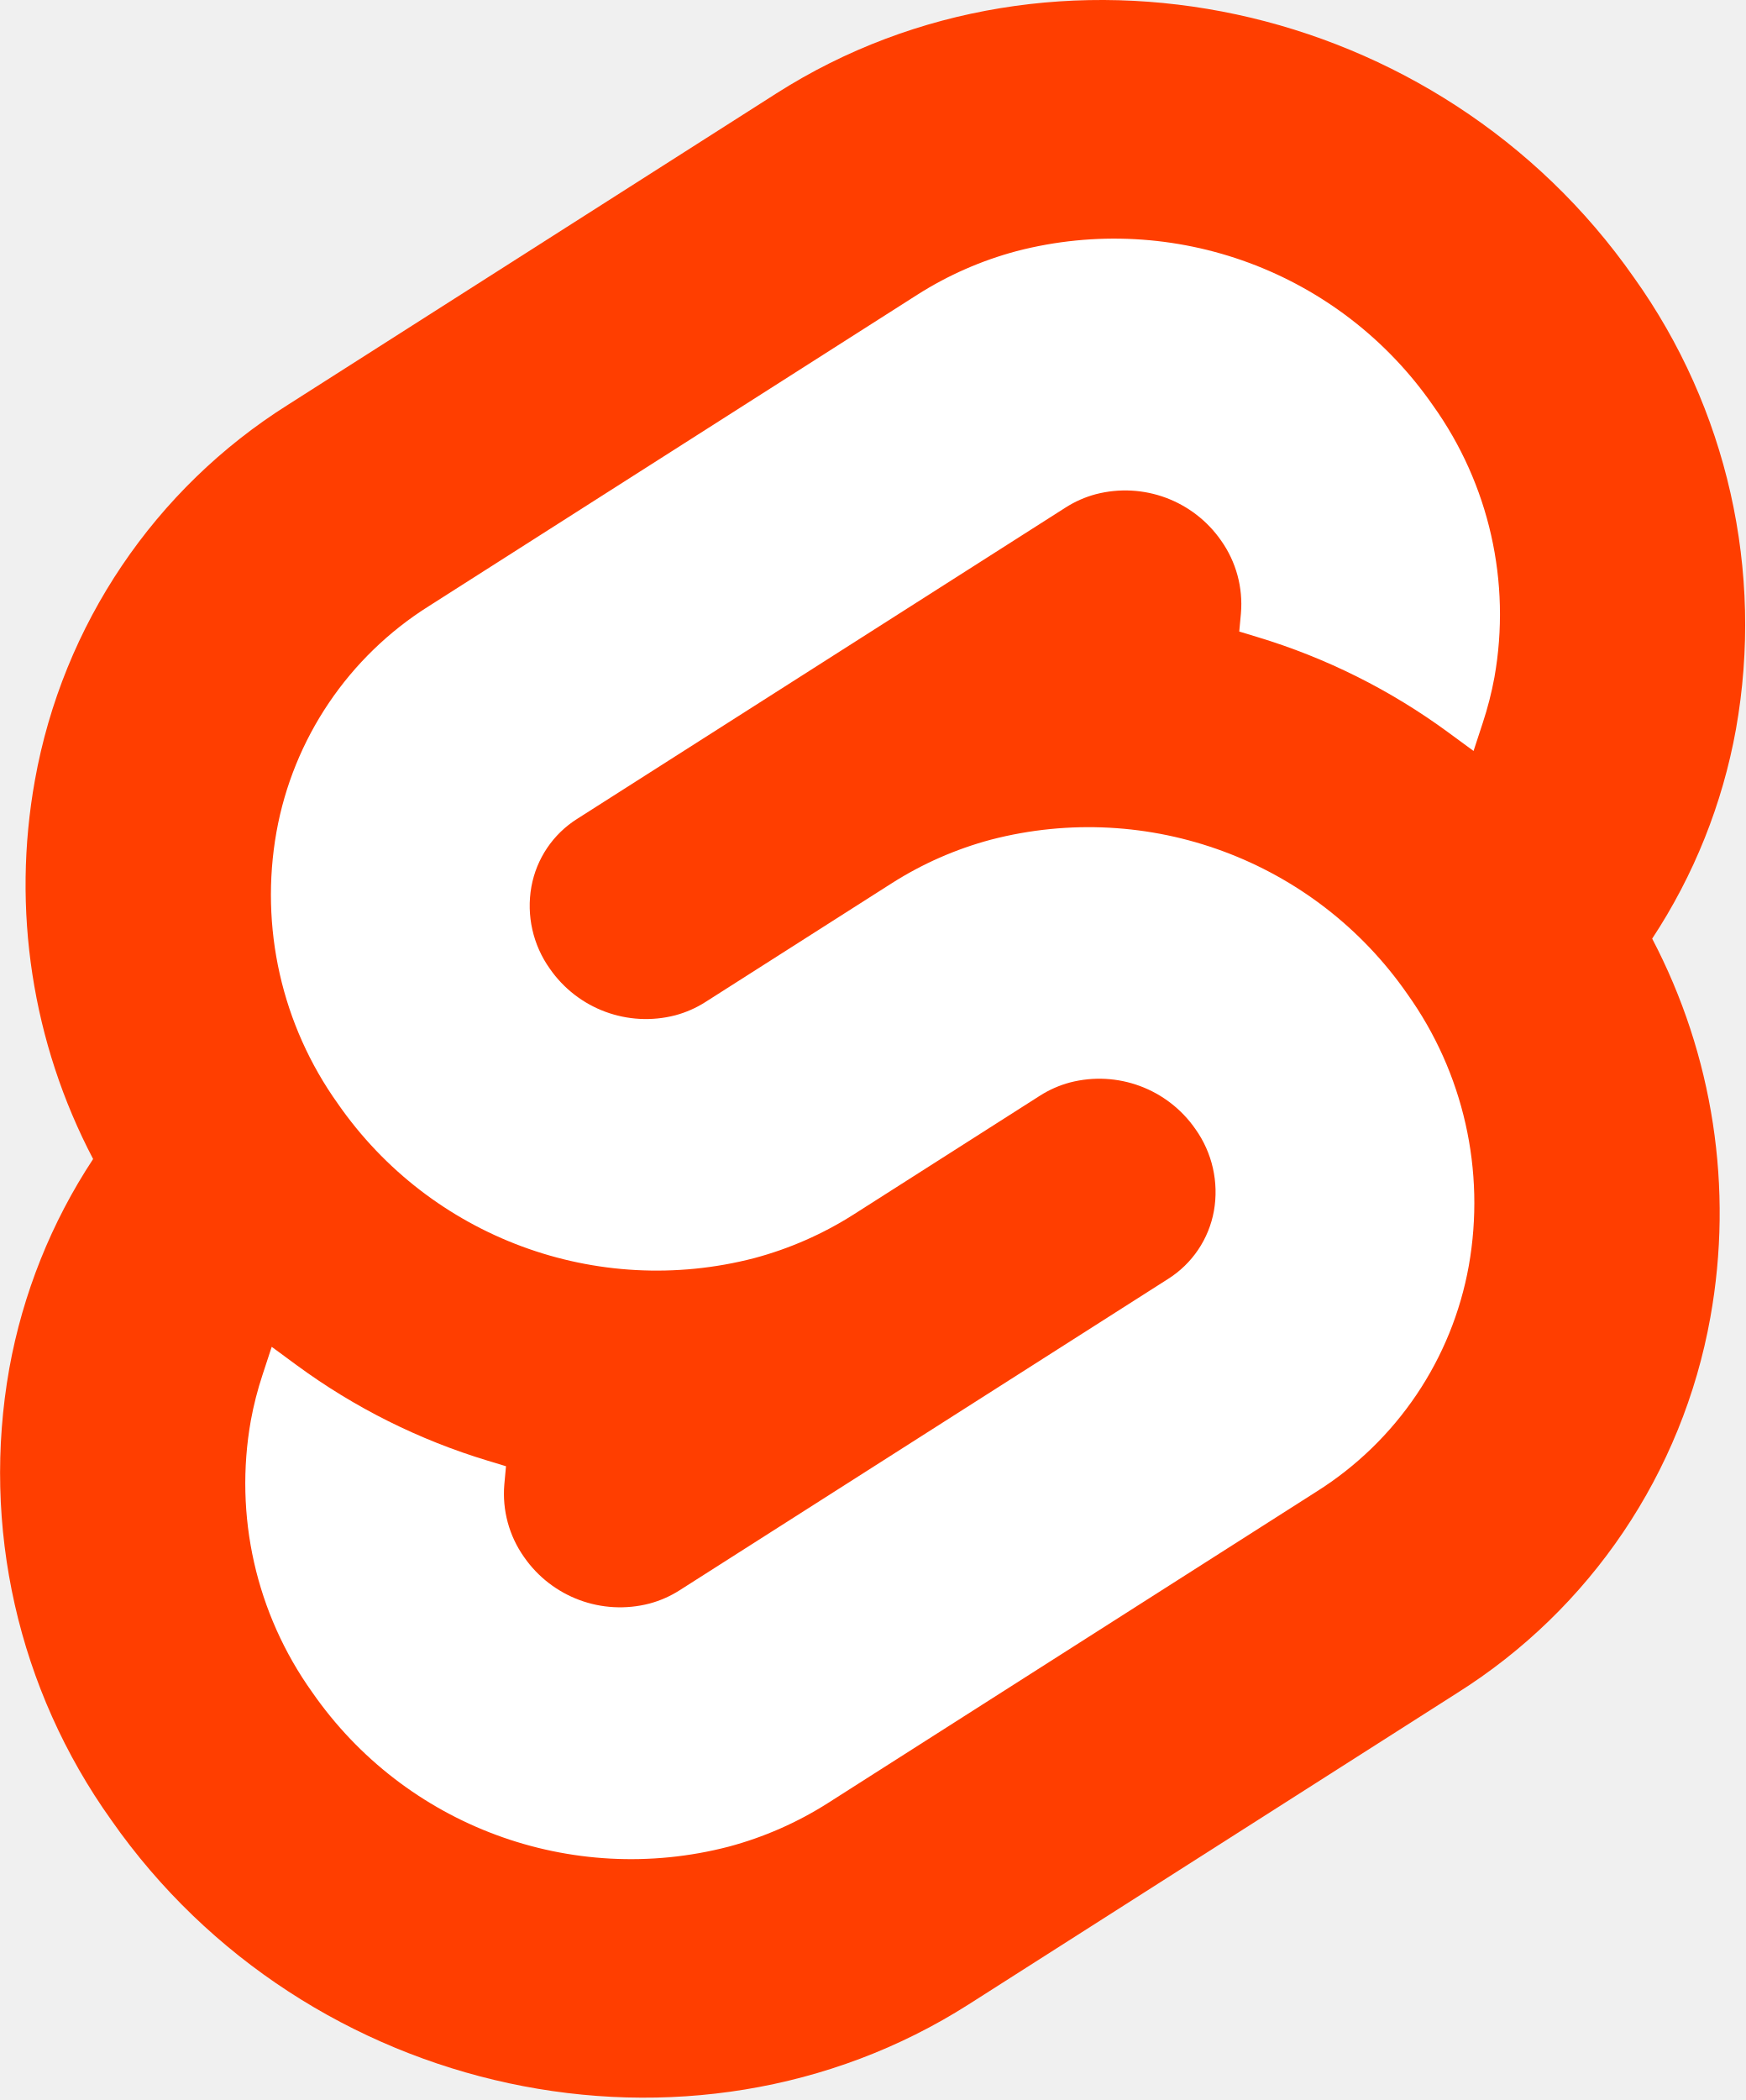
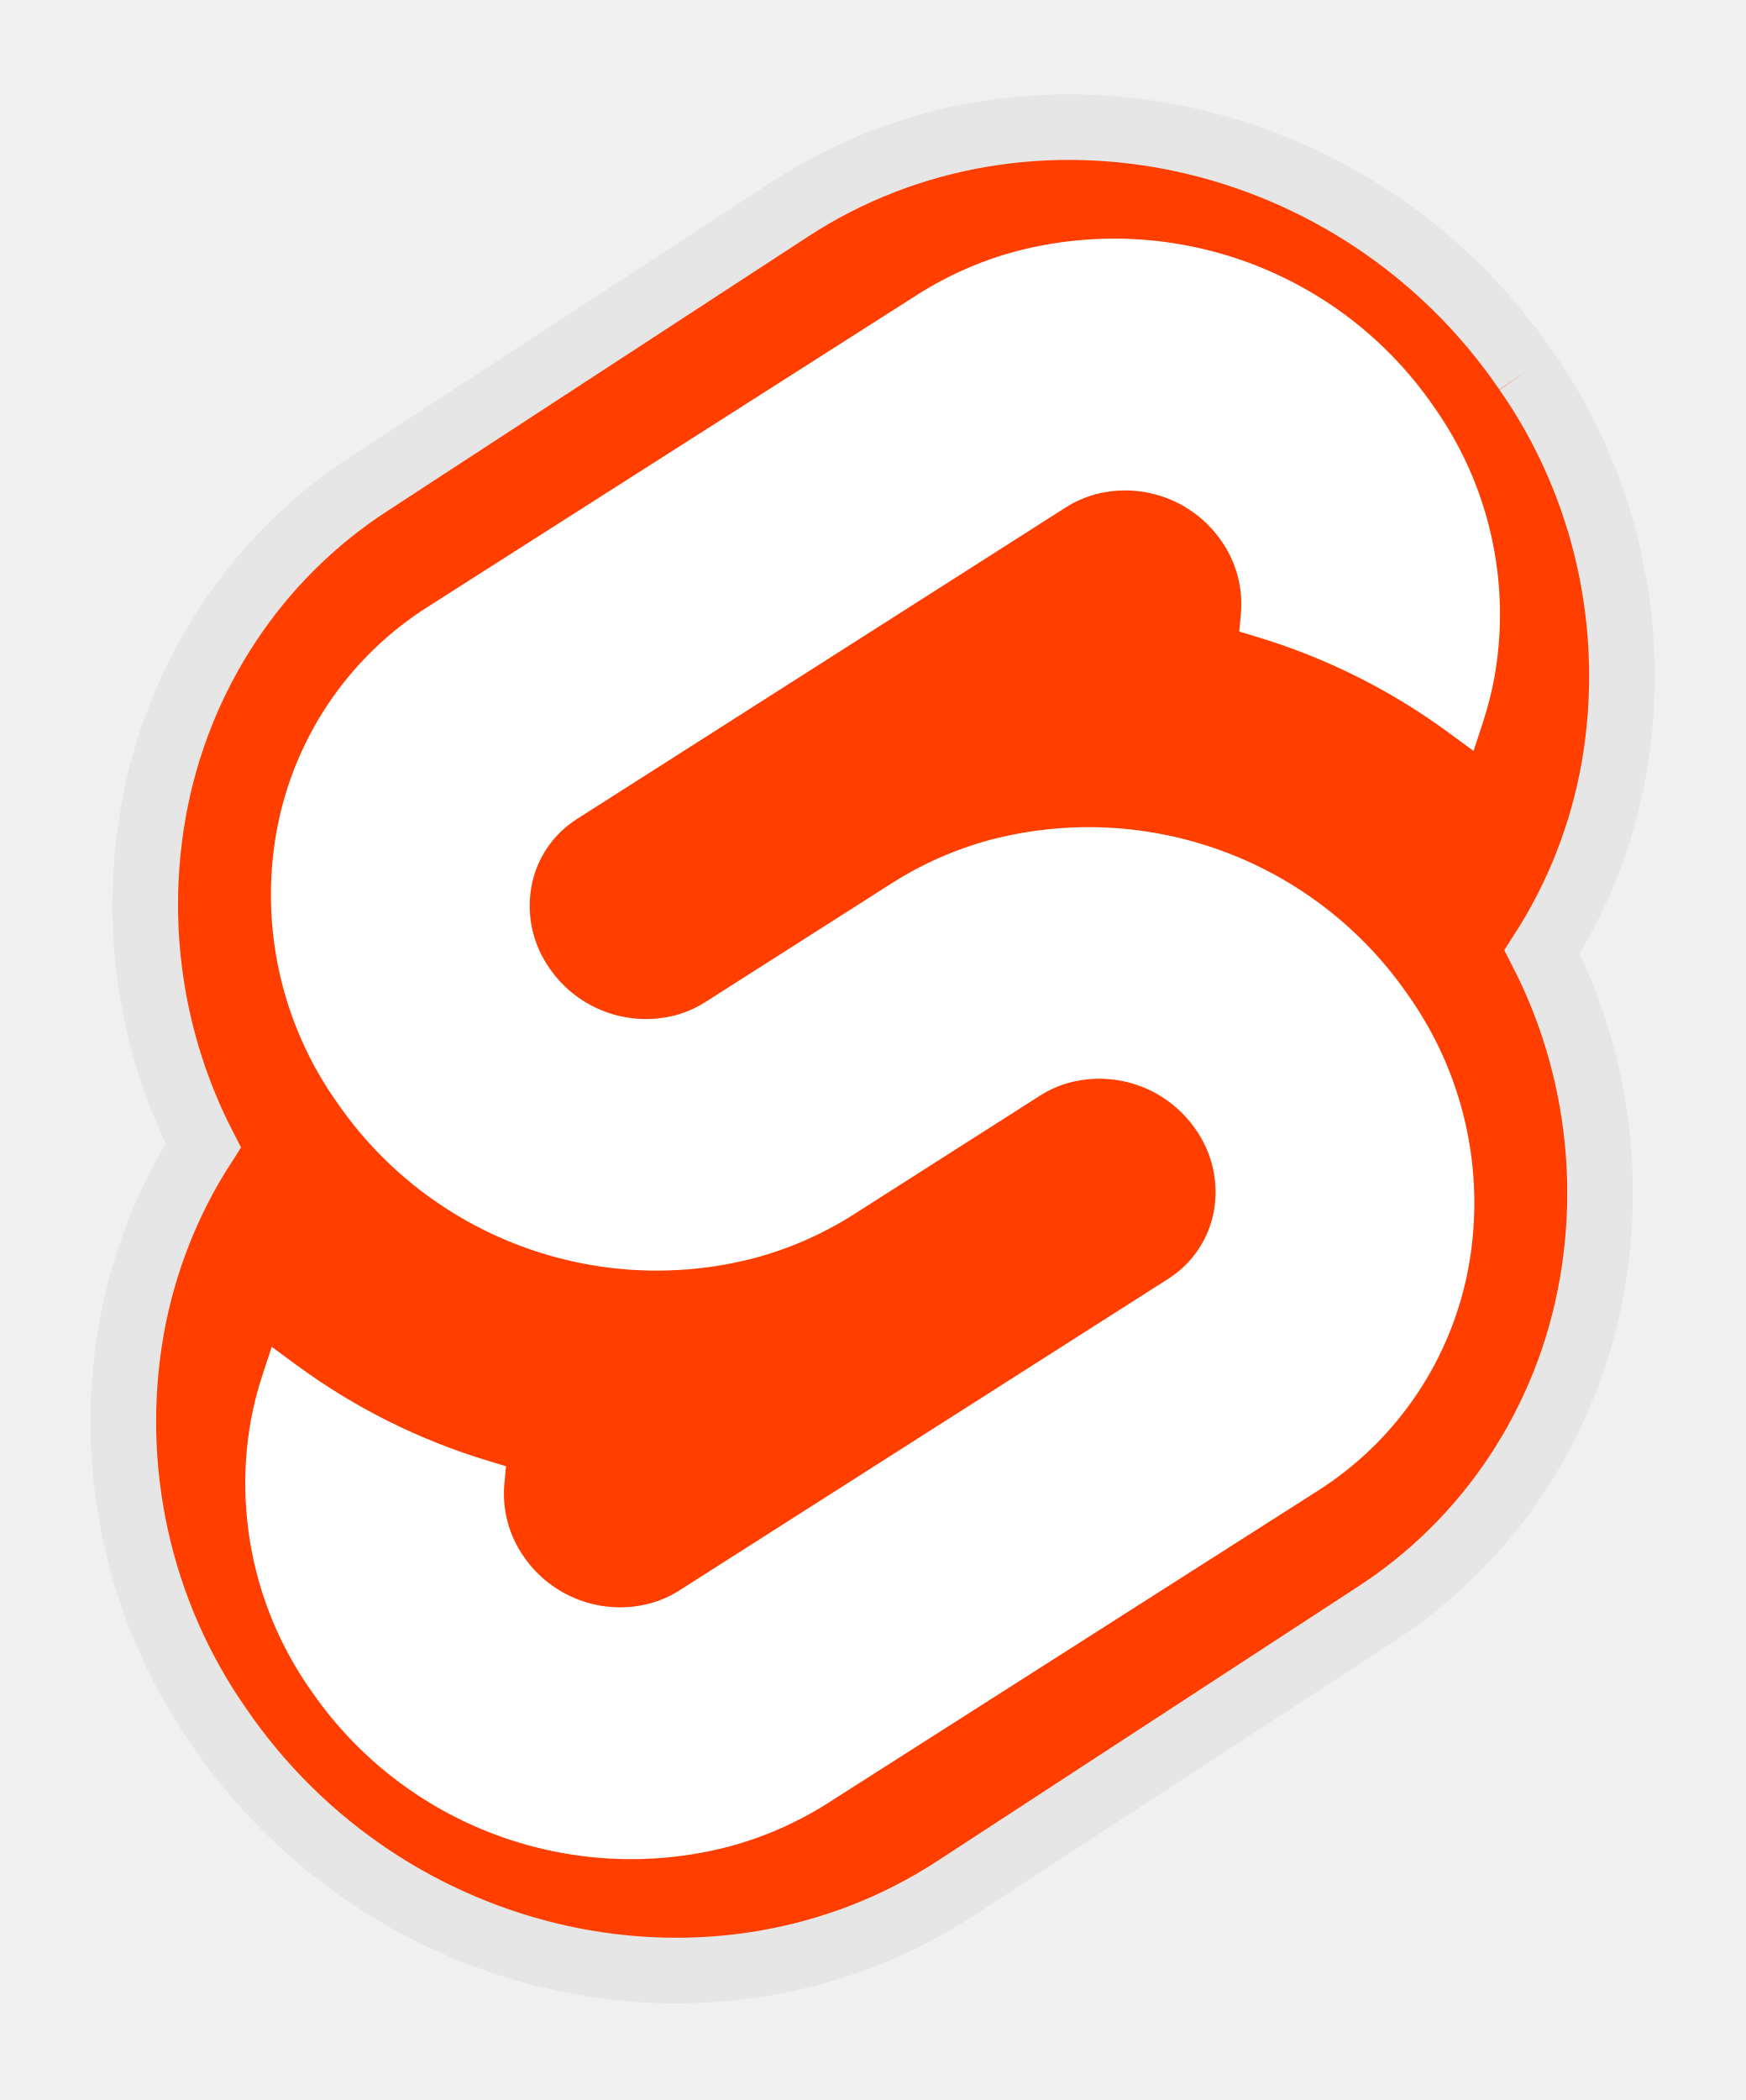
- <svg xmlns="http://www.w3.org/2000/svg" aria-hidden="true" role="img" class="iconify iconify--logos" width="26.6" height="32" preserveAspectRatio="xMidYMid meet" viewBox="0 0 256 308">
-   <path fill="#FF3E00" d="M239.682 40.707C211.113-.182 154.69-12.301 113.895 13.69L42.247 59.356a82.198 82.198 0 0 0-37.135 55.056a86.566 86.566 0 0 0 8.536 55.576a82.425 82.425 0 0 0-12.296 30.719a87.596 87.596 0 0 0 14.964 66.244c28.574 40.893 84.997 53.007 125.787 27.016l71.648-45.664a82.182 82.182 0 0 0 37.135-55.057a86.601 86.601 0 0 0-8.53-55.577a82.409 82.409 0 0 0 12.29-30.718a87.573 87.573 0 0 0-14.963-66.244" />
-   <path fill="#FFF" d="M106.889 270.841c-23.102 6.007-47.497-3.036-61.103-22.648a52.685 52.685 0 0 1-9.003-39.85a49.978 49.978 0 0 1 1.713-6.693l1.35-4.115l3.671 2.697a92.447 92.447 0 0 0 28.036 14.007l2.663.808l-.245 2.659a16.067 16.067 0 0 0 2.89 10.656a17.143 17.143 0 0 0 18.397 6.828a15.786 15.786 0 0 0 4.403-1.935l71.67-45.672a14.922 14.922 0 0 0 6.734-9.977a15.923 15.923 0 0 0-2.713-12.011a17.156 17.156 0 0 0-18.404-6.832a15.78 15.78 0 0 0-4.396 1.933l-27.35 17.434a52.298 52.298 0 0 1-14.553 6.391c-23.101 6.007-47.497-3.036-61.101-22.649a52.681 52.681 0 0 1-9.004-39.849a49.428 49.428 0 0 1 22.34-33.114l71.664-45.677a52.218 52.218 0 0 1 14.563-6.398c23.101-6.007 47.497 3.036 61.101 22.648a52.685 52.685 0 0 1 9.004 39.85a50.559 50.559 0 0 1-1.713 6.692l-1.35 4.116l-3.67-2.693a92.373 92.373 0 0 0-28.037-14.013l-2.664-.809l.246-2.658a16.099 16.099 0 0 0-2.89-10.656a17.143 17.143 0 0 0-18.398-6.828a15.786 15.786 0 0 0-4.402 1.935l-71.67 45.674a14.898 14.898 0 0 0-6.73 9.975a15.9 15.9 0 0 0 2.709 12.012a17.156 17.156 0 0 0 18.404 6.832a15.841 15.841 0 0 0 4.402-1.935l27.345-17.427a52.147 52.147 0 0 1 14.552-6.397c23.101-6.006 47.497 3.037 61.102 22.65a52.681 52.681 0 0 1 9.003 39.848a49.453 49.453 0 0 1-22.34 33.12l-71.664 45.673a52.218 52.218 0 0 1-14.563 6.398" />
+ <svg xmlns="http://www.w3.org/2000/svg" aria-hidden="true" role="img" class="iconify iconify--logos" width="26.6" height="32" preserveAspectRatio="xMidYMid meet" viewBox="0 0 256 308" version="1.1" id="svg2">
+   <defs id="defs2" />
+   <path fill="#ff3e00" d="M 223.908,54.417 C 199.374,18.483 150.92,7.833 115.887,30.674 L 54.359,70.806 a 70.588,72.236 0 0 0 -31.89,48.383 74.34,76.075 0 0 0 7.33,48.84 70.783,72.435 0 0 0 -10.559,26.996 75.224,76.98 0 0 0 12.851,58.216 c 24.538,35.937 72.992,46.583 108.021,23.742 l 61.529,-40.13 a 70.575,72.222 0 0 0 31.89,-48.384 74.37,76.105 0 0 0 -7.325,-48.841 70.77,72.421 0 0 0 10.554,-26.995 75.204,76.96 0 0 0 -12.85,-58.216" id="path1" style="stroke-width:9.625;stroke:#e6e6e6;stroke-opacity:1;stroke-dasharray:none" />
+   <path fill="#FFF" d="M106.889 270.841c-23.102 6.007-47.497-3.036-61.103-22.648a52.685 52.685 0 0 1-9.003-39.85a49.978 49.978 0 0 1 1.713-6.693l1.35-4.115l3.671 2.697a92.447 92.447 0 0 0 28.036 14.007l2.663.808l-.245 2.659a16.067 16.067 0 0 0 2.89 10.656a17.143 17.143 0 0 0 18.397 6.828a15.786 15.786 0 0 0 4.403-1.935l71.67-45.672a14.922 14.922 0 0 0 6.734-9.977a15.923 15.923 0 0 0-2.713-12.011a17.156 17.156 0 0 0-18.404-6.832a15.78 15.78 0 0 0-4.396 1.933l-27.35 17.434a52.298 52.298 0 0 1-14.553 6.391c-23.101 6.007-47.497-3.036-61.101-22.649a52.681 52.681 0 0 1-9.004-39.849a49.428 49.428 0 0 1 22.34-33.114l71.664-45.677a52.218 52.218 0 0 1 14.563-6.398c23.101-6.007 47.497 3.036 61.101 22.648a52.685 52.685 0 0 1 9.004 39.85a50.559 50.559 0 0 1-1.713 6.692l-1.35 4.116l-3.67-2.693a92.373 92.373 0 0 0-28.037-14.013l-2.664-.809l.246-2.658a16.099 16.099 0 0 0-2.89-10.656a17.143 17.143 0 0 0-18.398-6.828a15.786 15.786 0 0 0-4.402 1.935l-71.67 45.674a14.898 14.898 0 0 0-6.73 9.975a15.9 15.9 0 0 0 2.709 12.012a17.156 17.156 0 0 0 18.404 6.832a15.841 15.841 0 0 0 4.402-1.935l27.345-17.427a52.147 52.147 0 0 1 14.552-6.397c23.101-6.006 47.497 3.037 61.102 22.65a52.681 52.681 0 0 1 9.003 39.848a49.453 49.453 0 0 1-22.34 33.12l-71.664 45.673a52.218 52.218 0 0 1-14.563 6.398" id="path2" />
</svg>
